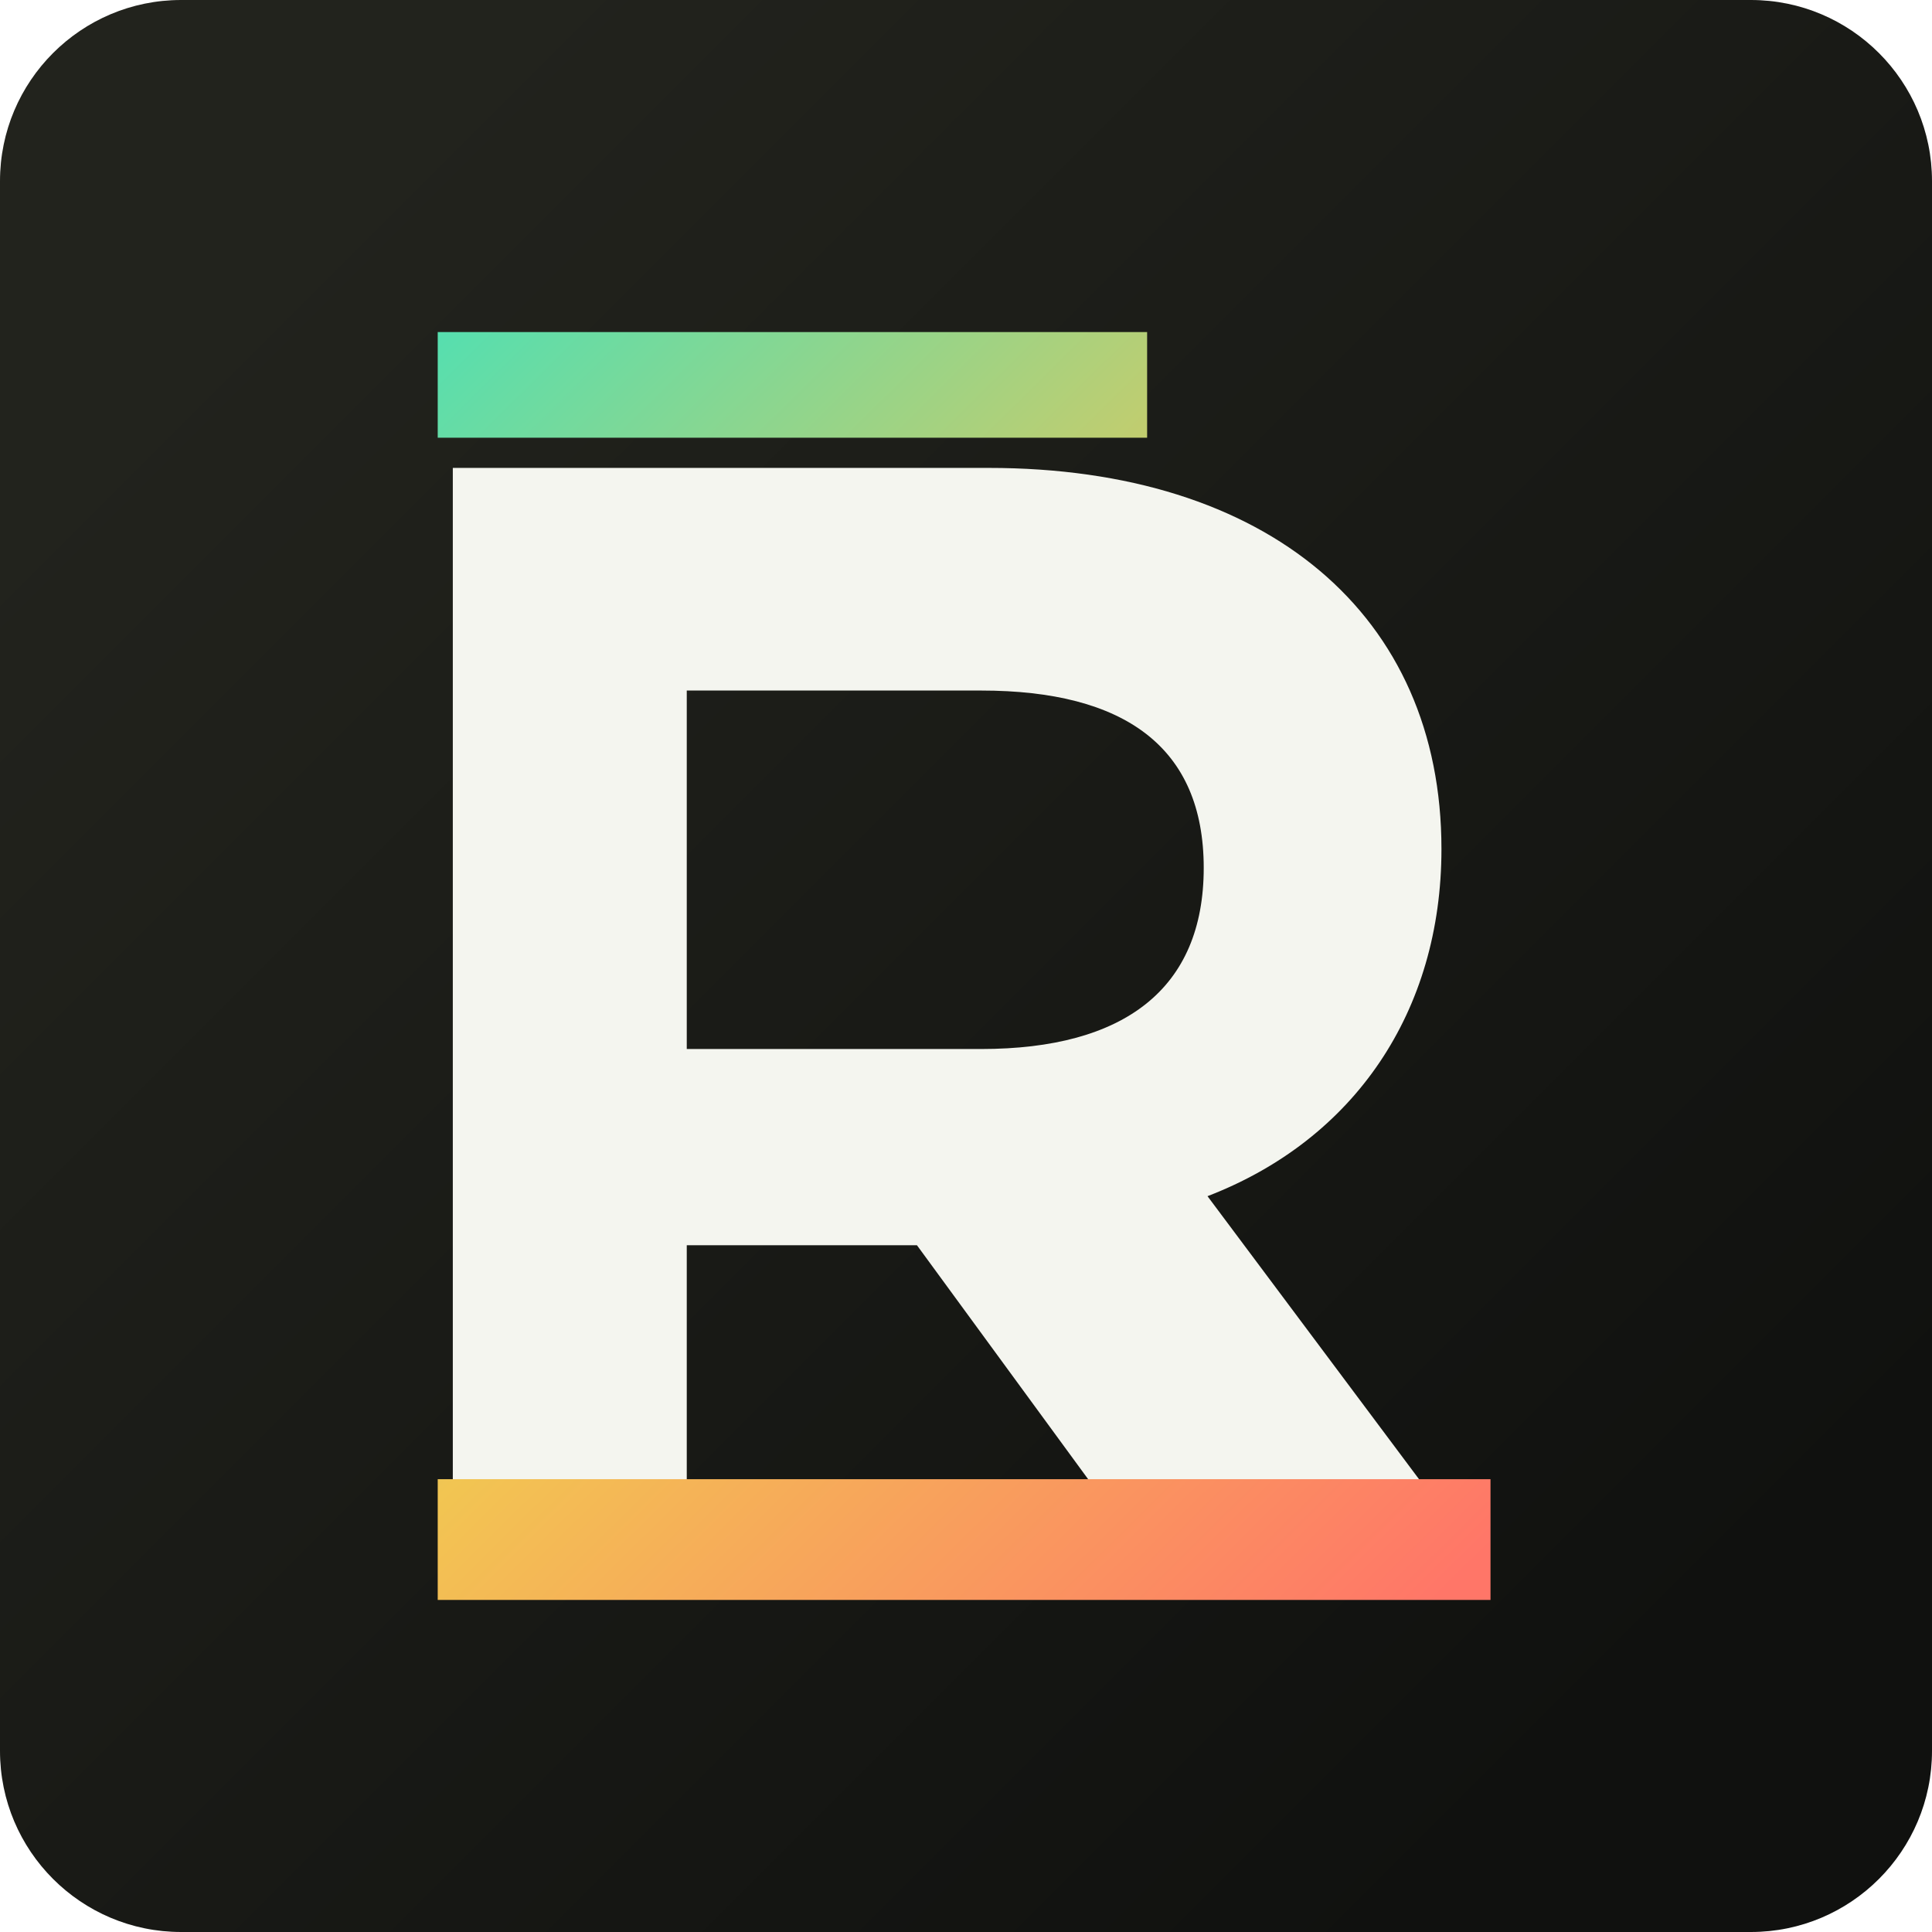
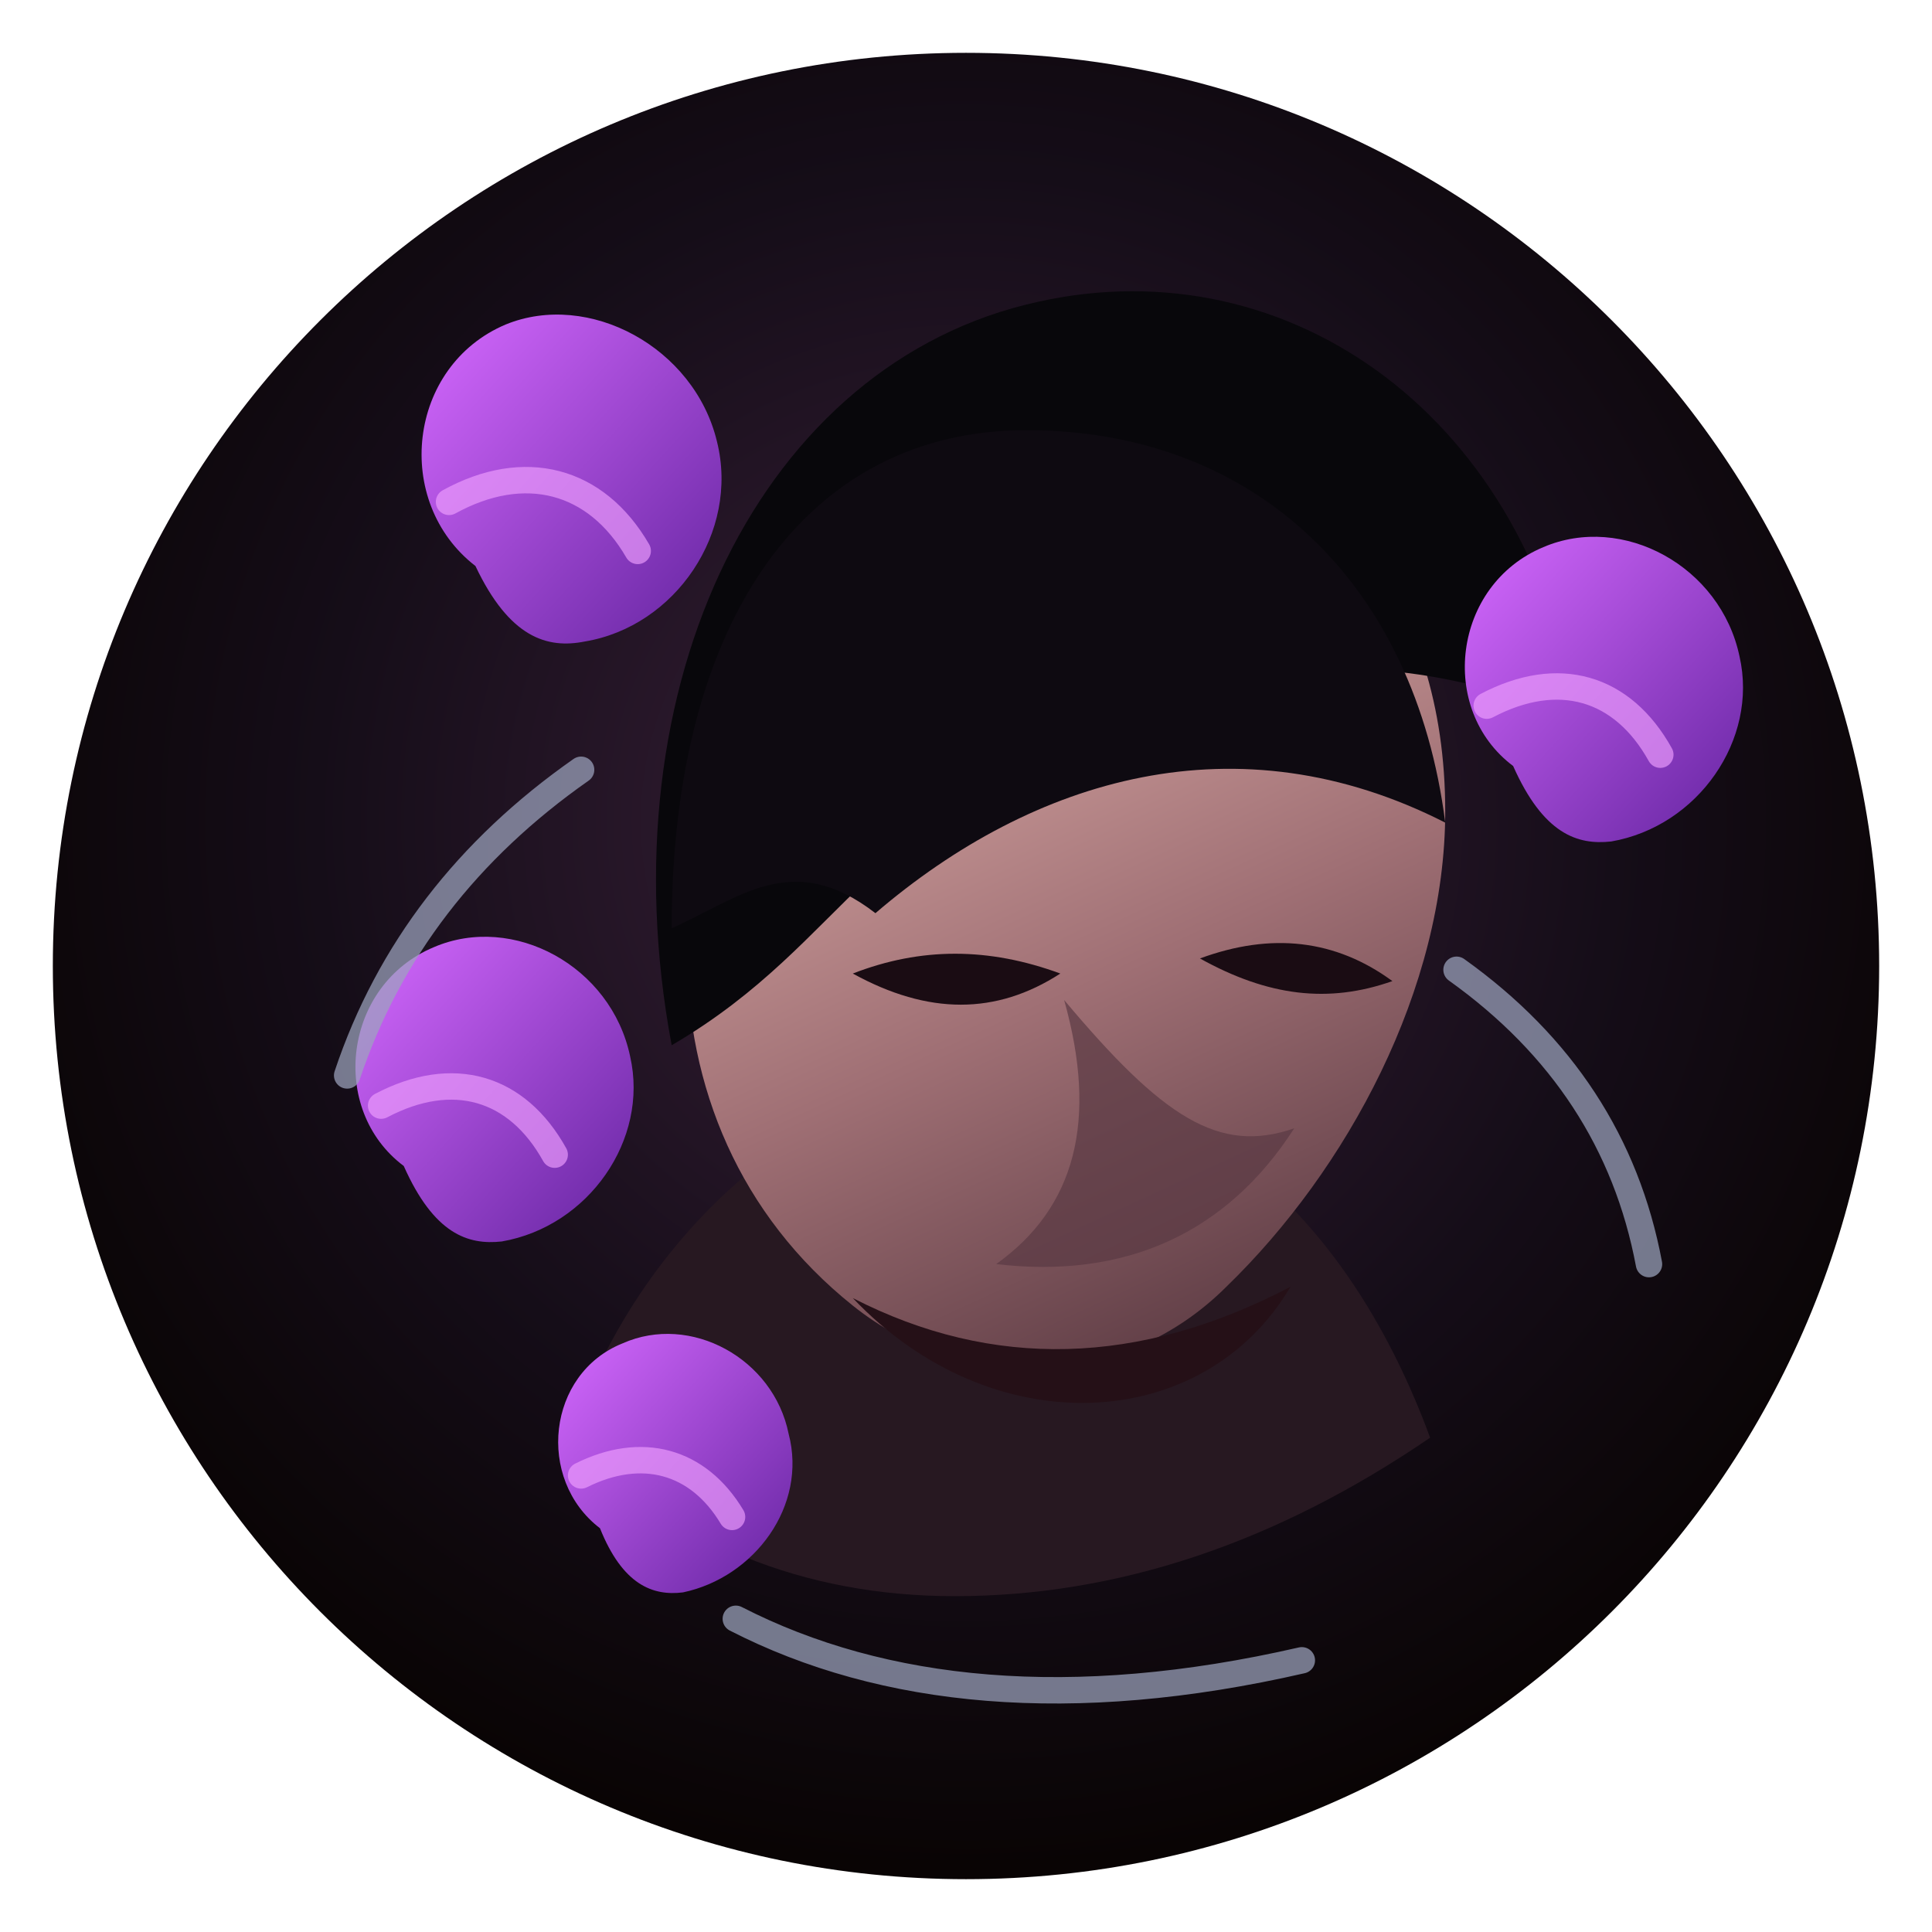
<svg xmlns="http://www.w3.org/2000/svg" viewBox="0 0 512 512" role="img" aria-labelledby="title desc">
  <defs>
-     <linearGradient id="base" x1="70" y1="70" x2="442" y2="442" gradientUnits="userSpaceOnUse">
-       <stop stop-color="#22231d" />
-       <stop offset="1" stop-color="#10110f" />
+     <radialGradient id="bg" cx="50%" cy="42%" r="58%">
+       <stop stop-color="#392039" />
+       <stop offset="0.62" stop-color="#150d18" />
+       <stop offset="1" stop-color="#090404" />
+     </radialGradient>
+     <linearGradient id="skin" x1="220" y1="122" x2="338" y2="378" gradientUnits="userSpaceOnUse">
+       <stop stop-color="#f0c1b9" />
+       <stop offset="0.55" stop-color="#9f6f74" />
+       <stop offset="1" stop-color="#4e3039" />
    </linearGradient>
-     <linearGradient id="accent" x1="104" y1="96" x2="405" y2="400" gradientUnits="userSpaceOnUse">
-       <stop stop-color="#54dfb0" />
-       <stop offset="0.52" stop-color="#f2c552" />
-       <stop offset="1" stop-color="#ff7668" />
+     <linearGradient id="rose" x1="0" y1="0" x2="1" y2="1">
+       <stop stop-color="#d569ff" />
+       <stop offset="1" stop-color="#6424a0" />
    </linearGradient>
  </defs>
-   <rect width="512" height="512" rx="48" fill="url(#base)" />
-   <path d="M120 124h142c74 0 120 39 120 101 0 43-23 77-62 92l71 95h-88l-60-82h-61v82h-62V124Zm140 154c38 0 59-16 59-48s-21-47-59-47h-78v95h78Z" fill="#f4f5ef" />
-   <path d="M116 392h279v32H116z" fill="url(#accent)" />
-   <path d="M116 88h188v28H116z" fill="url(#accent)" />
+   <circle cx="256" cy="256" r="242" fill="url(#bg)" />
+   <path d="M151 381c20-60 71-96 109-96 58 0 98 39 119 96-41 28-83 42-126 42-40 0-75-14-102-42Z" fill="#271821" />
+   <path d="M182 252c0-91 53-154 127-139 43 9 74 46 74 102 0 47-26 95-58 126-27 27-69 29-99 5-30-24-44-58-44-94Z" fill="url(#skin)" />
+   <path d="M178 277c-18-96 24-181 97-197 67-15 131 31 143 111-64-28-128-13-188 42-15 14-28 30-52 44Z" fill="#08070b" />
+   <path d="M232 242c42-36 96-52 151-24-8-63-50-104-111-104-58 0-94 50-94 132 18-8 32-21 54-4Z" fill="#0e0a11" />
+   <path d="M226 258c18-7 36-7 55 0-17 11-35 11-55 0Zm92-4c19-7 36-5 51 6-17 6-33 4-51-6Z" fill="#1a0c13" />
+   <path d="M282 265c9 32 3 55-18 70 34 4 61-8 79-36-20 7-35-3-61-34Z" fill="#5a3943" opacity=".7" />
+   <path d="M226 344c37 19 76 18 116-3-23 39-79 42-116 3Z" fill="#251017" />
+   <g fill="url(#rose)">
+     <path d="M126 150c-22-17-18-53 8-64 22-9 50 6 56 31 6 24-11 49-35 53-10 2-20-1-29-20Z" />
+     <path d="M401 203c-20-15-16-48 8-58 21-9 47 5 52 29 5 22-11 45-34 49-9 1-18-2-26-20Z" />
+     <path d="M107 309c-20-15-16-48 8-58 21-9 47 5 52 29 5 22-11 45-34 49-9 1-18-2-26-20Z" />
+     <path d="M159 405c-17-13-14-41 6-49 18-8 40 4 44 24 5 19-9 38-28 42-8 1-16-2-22-17Z" />
+   </g>
+   <g fill="none" stroke="#f0a0ff" stroke-linecap="round" stroke-width="7" opacity=".65">
+     <path d="M119 133c20-11 39-6 50 13" />
+     <path d="M394 187c19-10 36-5 46 13" />
+     <path d="M101 293c19-10 36-5 46 13" />
+     <path d="M154 391c16-8 31-4 40 11" />
+   </g>
+   <g fill="none" stroke="#9ca4be" stroke-linecap="round" stroke-width="7" opacity=".72">
+     <path d="M154 204c-30 21-51 48-62 81" />
+     <path d="M386 257c28 20 45 46 51 78" />
+     <path d="M195 429c39 20 89 25 150 11" />
+   </g>
</svg>
